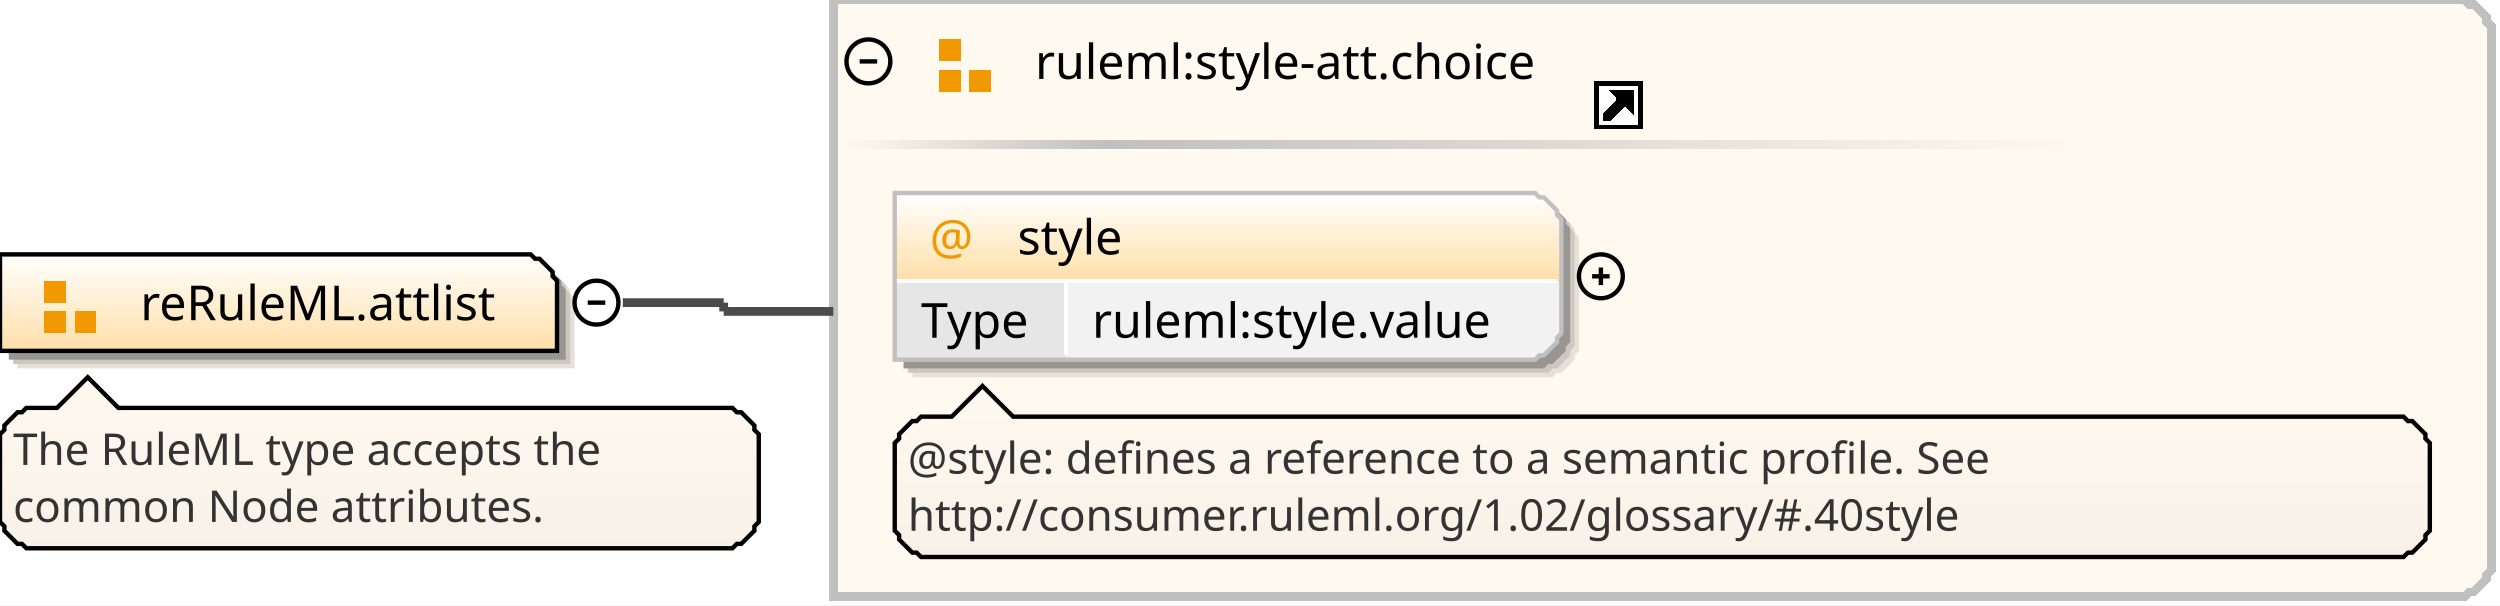
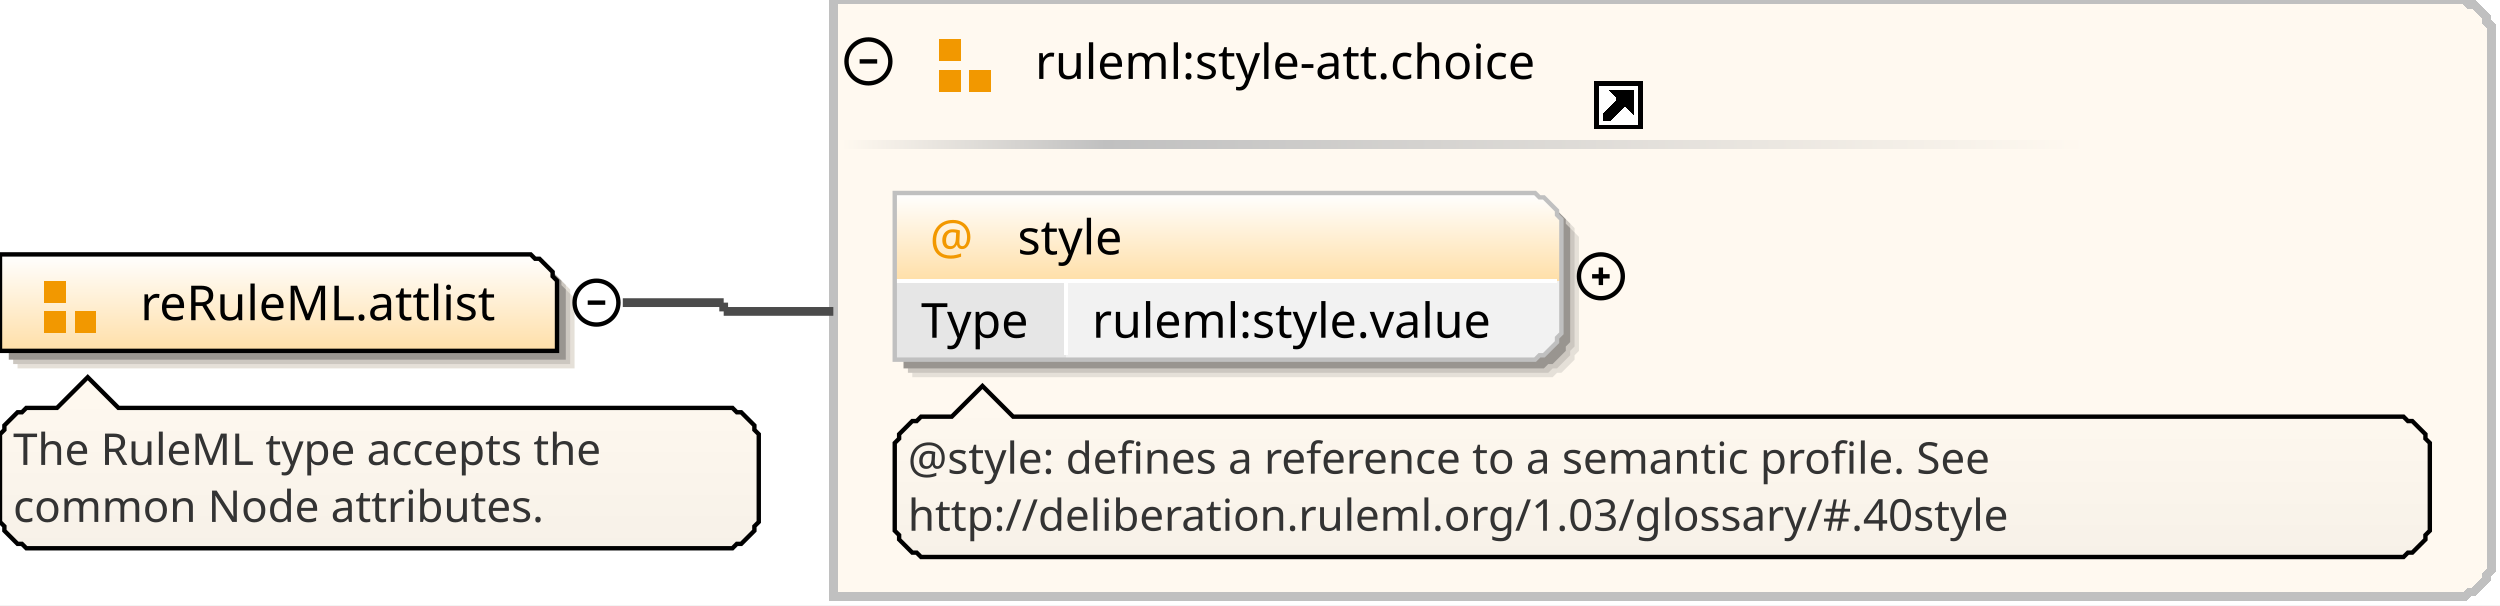
<svg xmlns="http://www.w3.org/2000/svg" color-interpolation="auto" color-rendering="auto" fill="black" fill-opacity="1" font-family="'Dialog'" font-size="12px" font-style="normal" font-weight="normal" height="138" image-rendering="auto" shape-rendering="auto" stroke="black" stroke-dasharray="none" stroke-dashoffset="0" stroke-linecap="square" stroke-linejoin="miter" stroke-miterlimit="10" stroke-opacity="1" stroke-width="1" text-rendering="auto" width="570">
  <defs id="genericDefs" />
  <g>
    <defs id="defs1">
      <linearGradient gradientUnits="userSpaceOnUse" id="linearGradient1" spreadMethod="pad" x1="0" x2="0" y1="58" y2="80">
        <stop offset="0%" stop-color="white" stop-opacity="1" />
        <stop offset="100%" stop-color="rgb(255,223,168)" stop-opacity="1" />
      </linearGradient>
      <linearGradient gradientUnits="userSpaceOnUse" id="linearGradient2" spreadMethod="pad" x1="252" x2="476" y1="32" y2="32">
        <stop offset="0%" stop-color="silver" stop-opacity="1" />
        <stop offset="100%" stop-color="rgb(255,249,240)" stop-opacity="1" />
      </linearGradient>
      <linearGradient gradientUnits="userSpaceOnUse" id="linearGradient3" spreadMethod="pad" x1="192" x2="252" y1="32" y2="32">
        <stop offset="0%" stop-color="rgb(255,249,240)" stop-opacity="1" />
        <stop offset="100%" stop-color="silver" stop-opacity="1" />
      </linearGradient>
      <linearGradient gradientUnits="userSpaceOnUse" id="linearGradient4" spreadMethod="pad" x1="204" x2="204" y1="44" y2="64">
        <stop offset="0%" stop-color="white" stop-opacity="1" />
        <stop offset="100%" stop-color="rgb(255,223,168)" stop-opacity="1" />
      </linearGradient>
      <linearGradient gradientUnits="userSpaceOnUse" id="linearGradient5" spreadMethod="pad" x1="204" x2="204" y1="88" y2="127">
        <stop offset="0%" stop-color="rgb(255,249,240)" stop-opacity="1" />
        <stop offset="100%" stop-color="rgb(247,241,232)" stop-opacity="1" />
      </linearGradient>
      <linearGradient gradientUnits="userSpaceOnUse" id="linearGradient6" spreadMethod="pad" x1="0" x2="0" y1="86" y2="125">
        <stop offset="0%" stop-color="rgb(255,249,240)" stop-opacity="1" />
        <stop offset="100%" stop-color="rgb(247,241,232)" stop-opacity="1" />
      </linearGradient>
      <clipPath clipPathUnits="userSpaceOnUse" id="clipPath1">
        <path d="M0 0 L570 0 L570 138 L0 138 L0 0 Z" />
      </clipPath>
    </defs>
    <g fill="white" stroke="white">
      <rect clip-path="url(#clipPath1)" height="138" stroke="none" width="570" x="0" y="0" />
    </g>
    <g fill="rgb(229,224,216)" font-family="sans-serif" font-size="11px" stroke="rgb(229,224,216)" text-rendering="optimizeLegibility">
      <polygon clip-path="url(#clipPath1)" points=" 4 62 125 62 126 63 127 63 128 64 129 65 130 66 130 67 131 68 131 84 4 84" stroke="none" />
      <polygon clip-path="url(#clipPath1)" fill="rgb(204,199,192)" points=" 3 61 124 61 125 62 126 62 127 63 128 64 129 65 129 66 130 67 130 83 3 83" stroke="none" />
      <polygon clip-path="url(#clipPath1)" fill="rgb(153,149,144)" points=" 2 60 123 60 124 61 125 61 126 62 127 63 128 64 128 65 129 66 129 82 2 82" stroke="none" />
    </g>
    <g fill="url(#linearGradient1)" font-family="sans-serif" font-size="11px" shape-rendering="crispEdges" stroke="url(#linearGradient1)" text-rendering="geometricPrecision">
      <polygon clip-path="url(#clipPath1)" points=" 0 58 121 58 122 59 123 59 124 60 125 61 126 62 126 63 127 64 127 80 0 80" stroke="none" />
    </g>
    <g font-family="sans-serif" font-size="11px" stroke-linecap="butt" text-rendering="optimizeLegibility">
      <polygon clip-path="url(#clipPath1)" fill="none" points=" 0 58 121 58 122 59 123 59 124 60 125 61 126 62 126 63 127 64 127 80 0 80" />
    </g>
    <g fill="rgb(242,152,0)" font-family="sans-serif" font-size="11px" shape-rendering="crispEdges" stroke="rgb(242,152,0)" stroke-linecap="butt" text-rendering="geometricPrecision">
      <rect clip-path="url(#clipPath1)" height="5" stroke="none" width="5" x="10" y="64" />
      <rect clip-path="url(#clipPath1)" height="5" stroke="none" width="5" x="10" y="71" />
      <rect clip-path="url(#clipPath1)" height="5" stroke="none" width="5" x="17" y="71" />
      <text clip-path="url(#clipPath1)" fill="black" stroke="none" x="32" xml:space="preserve" y="73">reRuleML.attlist</text>
    </g>
    <g font-family="sans-serif" font-size="11px" stroke-linecap="butt" text-rendering="optimizeLegibility">
      <circle clip-path="url(#clipPath1)" cx="136" cy="69" fill="none" r="5" />
      <line clip-path="url(#clipPath1)" fill="none" x1="134" x2="138" y1="69" y2="69" />
    </g>
    <g fill="rgb(255,249,240)" font-family="sans-serif" font-size="11px" shape-rendering="crispEdges" stroke="rgb(255,249,240)" stroke-linecap="butt" stroke-width="2" text-rendering="geometricPrecision">
      <polygon clip-path="url(#clipPath1)" points=" 190 0 562 0 563 1 564 1 565 2 566 3 567 4 567 5 568 6 568 130 567 131 567 132 566 133 565 134 564 135 563 135 562 136 190 136" stroke="none" />
      <polygon clip-path="url(#clipPath1)" fill="none" points=" 190 0 562 0 563 1 564 1 565 2 566 3 567 4 567 5 568 6 568 130 567 131 567 132 566 133 565 134 564 135 563 135 562 136 190 136" stroke="silver" />
      <rect clip-path="url(#clipPath1)" fill="url(#linearGradient2)" height="2" stroke="none" width="224" x="252" y="32" />
      <rect clip-path="url(#clipPath1)" fill="url(#linearGradient3)" height="2" stroke="none" width="60" x="192" y="32" />
      <rect clip-path="url(#clipPath1)" fill="rgb(242,152,0)" height="5" stroke="none" stroke-width="1" width="5" x="214" y="9" />
      <rect clip-path="url(#clipPath1)" fill="rgb(242,152,0)" height="5" stroke="none" stroke-width="1" width="5" x="214" y="16" />
      <rect clip-path="url(#clipPath1)" fill="rgb(242,152,0)" height="5" stroke="none" stroke-width="1" width="5" x="221" y="16" />
      <text clip-path="url(#clipPath1)" fill="black" stroke="none" stroke-width="1" x="236" xml:space="preserve" y="18">ruleml:style-att.choice</text>
      <rect clip-path="url(#clipPath1)" fill="white" height="10" stroke="none" stroke-width="1" width="10" x="364" y="19" />
      <polygon clip-path="url(#clipPath1)" fill="none" points=" 366 27 366 26 369 23 369 22 368 21 372 21 372 25 371 24 370 24 367 27" stroke="black" stroke-width="1" />
      <polygon clip-path="url(#clipPath1)" fill="black" points=" 366 27 366 26 369 23 369 22 368 21 372 21 372 25 371 24 370 24 367 27" stroke="none" stroke-width="1" />
      <rect clip-path="url(#clipPath1)" fill="none" height="10" stroke="black" stroke-width="1" width="10" x="364" y="19" />
    </g>
    <g font-family="sans-serif" font-size="11px" stroke-linecap="butt" text-rendering="optimizeLegibility">
      <circle clip-path="url(#clipPath1)" cx="198" cy="14" fill="none" r="5" />
      <line clip-path="url(#clipPath1)" fill="none" x1="196" x2="200" y1="14" y2="14" />
      <polygon clip-path="url(#clipPath1)" fill="rgb(229,224,216)" points=" 208 48 354 48 355 49 356 49 357 50 358 51 359 52 359 53 360 54 360 80 359 81 359 82 358 83 357 84 356 85 355 85 354 86 208 86" stroke="none" />
      <polygon clip-path="url(#clipPath1)" fill="rgb(204,199,192)" points=" 207 47 353 47 354 48 355 48 356 49 357 50 358 51 358 52 359 53 359 79 358 80 358 81 357 82 356 83 355 84 354 84 353 85 207 85" stroke="none" />
      <polygon clip-path="url(#clipPath1)" fill="rgb(153,149,144)" points=" 206 46 352 46 353 47 354 47 355 48 356 49 357 50 357 51 358 52 358 78 357 79 357 80 356 81 355 82 354 83 353 83 352 84 206 84" stroke="none" />
    </g>
    <g fill="url(#linearGradient4)" font-family="sans-serif" font-size="11px" shape-rendering="crispEdges" stroke="url(#linearGradient4)" stroke-linecap="butt" text-rendering="geometricPrecision">
      <polygon clip-path="url(#clipPath1)" points=" 204 44 350 44 351 45 352 45 353 46 354 47 355 48 355 49 356 50 356 64 355 64 355 64 354 64 353 64 352 64 351 64 350 64 204 64" stroke="none" />
      <polygon clip-path="url(#clipPath1)" fill="rgb(230,230,230)" points=" 204 64 243 64 243 64 243 64 243 64 243 64 243 64 243 64 243 64 243 76 243 77 243 78 243 79 243 80 243 81 243 81 243 82 204 82" stroke="none" />
      <polygon clip-path="url(#clipPath1)" fill="rgb(242,242,242)" points=" 243 64 350 64 351 64 352 64 353 64 354 64 355 64 355 64 356 64 356 76 355 77 355 78 354 79 353 80 352 81 351 81 350 82 243 82" stroke="none" />
      <line clip-path="url(#clipPath1)" fill="none" stroke="white" x1="204" x2="355" y1="64" y2="64" />
      <text clip-path="url(#clipPath1)" fill="black" stroke="none" x="210" xml:space="preserve" y="77">Type</text>
      <text clip-path="url(#clipPath1)" fill="black" stroke="none" x="249" xml:space="preserve" y="77">ruleml:style.value</text>
      <line clip-path="url(#clipPath1)" fill="none" stroke="white" x1="243" x2="243" y1="64" y2="81" />
    </g>
    <g fill="silver" font-family="sans-serif" font-size="11px" stroke="silver" stroke-linecap="butt" text-rendering="optimizeLegibility">
      <polygon clip-path="url(#clipPath1)" fill="none" points=" 204 44 350 44 351 45 352 45 353 46 354 47 355 48 355 49 356 50 356 76 355 77 355 78 354 79 353 80 352 81 351 81 350 82 204 82" />
    </g>
    <g fill="rgb(242,152,0)" font-family="sans-serif" font-size="11px" shape-rendering="crispEdges" stroke="rgb(242,152,0)" stroke-linecap="butt" text-rendering="geometricPrecision">
      <text clip-path="url(#clipPath1)" stroke="none" x="212" xml:space="preserve" y="58">@</text>
      <text clip-path="url(#clipPath1)" fill="black" stroke="none" x="232" xml:space="preserve" y="58">style</text>
    </g>
    <g font-family="sans-serif" font-size="11px" stroke-linecap="butt" text-rendering="optimizeLegibility">
      <circle clip-path="url(#clipPath1)" cx="365" cy="63" fill="none" r="5" />
      <line clip-path="url(#clipPath1)" fill="none" x1="363" x2="367" y1="63" y2="63" />
      <line clip-path="url(#clipPath1)" fill="none" x1="365" x2="365" y1="61" y2="65" />
    </g>
    <g fill="url(#linearGradient5)" font-family="sans-serif" font-size="11px" shape-rendering="crispEdges" stroke="url(#linearGradient5)" stroke-linecap="butt" text-rendering="geometricPrecision">
      <polygon clip-path="url(#clipPath1)" points=" 204 101 205 100 205 99 206 98 207 97 208 96 209 96 210 95 217 95 224 88 231 95 548 95 549 96 550 96 551 97 552 98 553 99 553 100 554 101 554 121 553 122 553 123 552 124 551 125 550 126 549 126 548 127 210 127 209 126 208 126 207 125 206 124 205 123 205 122 204 121" stroke="none" />
    </g>
    <g font-family="sans-serif" font-size="11px" stroke-linecap="butt" text-rendering="optimizeLegibility">
      <polygon clip-path="url(#clipPath1)" fill="none" points=" 204 101 205 100 205 99 206 98 207 97 208 96 209 96 210 95 217 95 224 88 231 95 548 95 549 96 550 96 551 97 552 98 553 99 553 100 554 101 554 121 553 122 553 123 552 124 551 125 550 126 549 126 548 127 210 127 209 126 208 126 207 125 206 124 205 123 205 122 204 121" />
    </g>
    <g fill="rgb(51,51,51)" font-family="sans-serif" font-size="10px" shape-rendering="crispEdges" stroke="rgb(51,51,51)" stroke-linecap="butt" text-rendering="geometricPrecision">
      <text clip-path="url(#clipPath1)" stroke="none" x="207" xml:space="preserve" y="108">@style: defines a reference to a semantic profile. See </text>
-       <text clip-path="url(#clipPath1)" stroke="none" x="207" xml:space="preserve" y="121">http://consumer.ruleml.org/1.02/glossary/#.40style</text>
+       <text clip-path="url(#clipPath1)" stroke="none" x="207" xml:space="preserve" y="121">http://deliberation.ruleml.org/1.03/glossary/#.40style</text>
    </g>
    <g fill="rgb(75,75,75)" font-family="sans-serif" font-size="11px" stroke="rgb(75,75,75)" stroke-linecap="butt" stroke-width="2" text-rendering="optimizeLegibility">
      <line clip-path="url(#clipPath1)" fill="none" x1="142" x2="165" y1="69" y2="69" />
      <line clip-path="url(#clipPath1)" fill="none" x1="165" x2="165" y1="69" y2="71" />
      <line clip-path="url(#clipPath1)" fill="none" x1="165" x2="190" y1="71" y2="71" />
    </g>
    <g fill="url(#linearGradient6)" font-family="sans-serif" font-size="11px" shape-rendering="crispEdges" stroke="url(#linearGradient6)" stroke-linecap="butt" text-rendering="geometricPrecision">
      <polygon clip-path="url(#clipPath1)" points=" 0 99 1 98 1 97 2 96 3 95 4 94 5 94 6 93 13 93 20 86 27 93 167 93 168 94 169 94 170 95 171 96 172 97 172 98 173 99 173 119 172 120 172 121 171 122 170 123 169 124 168 124 167 125 6 125 5 124 4 124 3 123 2 122 1 121 1 120 0 119" stroke="none" />
    </g>
    <g font-family="sans-serif" font-size="11px" stroke-linecap="butt" text-rendering="optimizeLegibility">
      <polygon clip-path="url(#clipPath1)" fill="none" points=" 0 99 1 98 1 97 2 96 3 95 4 94 5 94 6 93 13 93 20 86 27 93 167 93 168 94 169 94 170 95 171 96 172 97 172 98 173 99 173 119 172 120 172 121 171 122 170 123 169 124 168 124 167 125 6 125 5 124 4 124 3 123 2 122 1 121 1 120 0 119" />
    </g>
    <g fill="rgb(51,51,51)" font-family="sans-serif" font-size="10px" shape-rendering="crispEdges" stroke="rgb(51,51,51)" stroke-linecap="butt" text-rendering="geometricPrecision">
      <text clip-path="url(#clipPath1)" stroke="none" x="3" xml:space="preserve" y="106">The RuleML type accepts the </text>
      <text clip-path="url(#clipPath1)" stroke="none" x="3" xml:space="preserve" y="119">common Node attributes.</text>
    </g>
  </g>
</svg>
